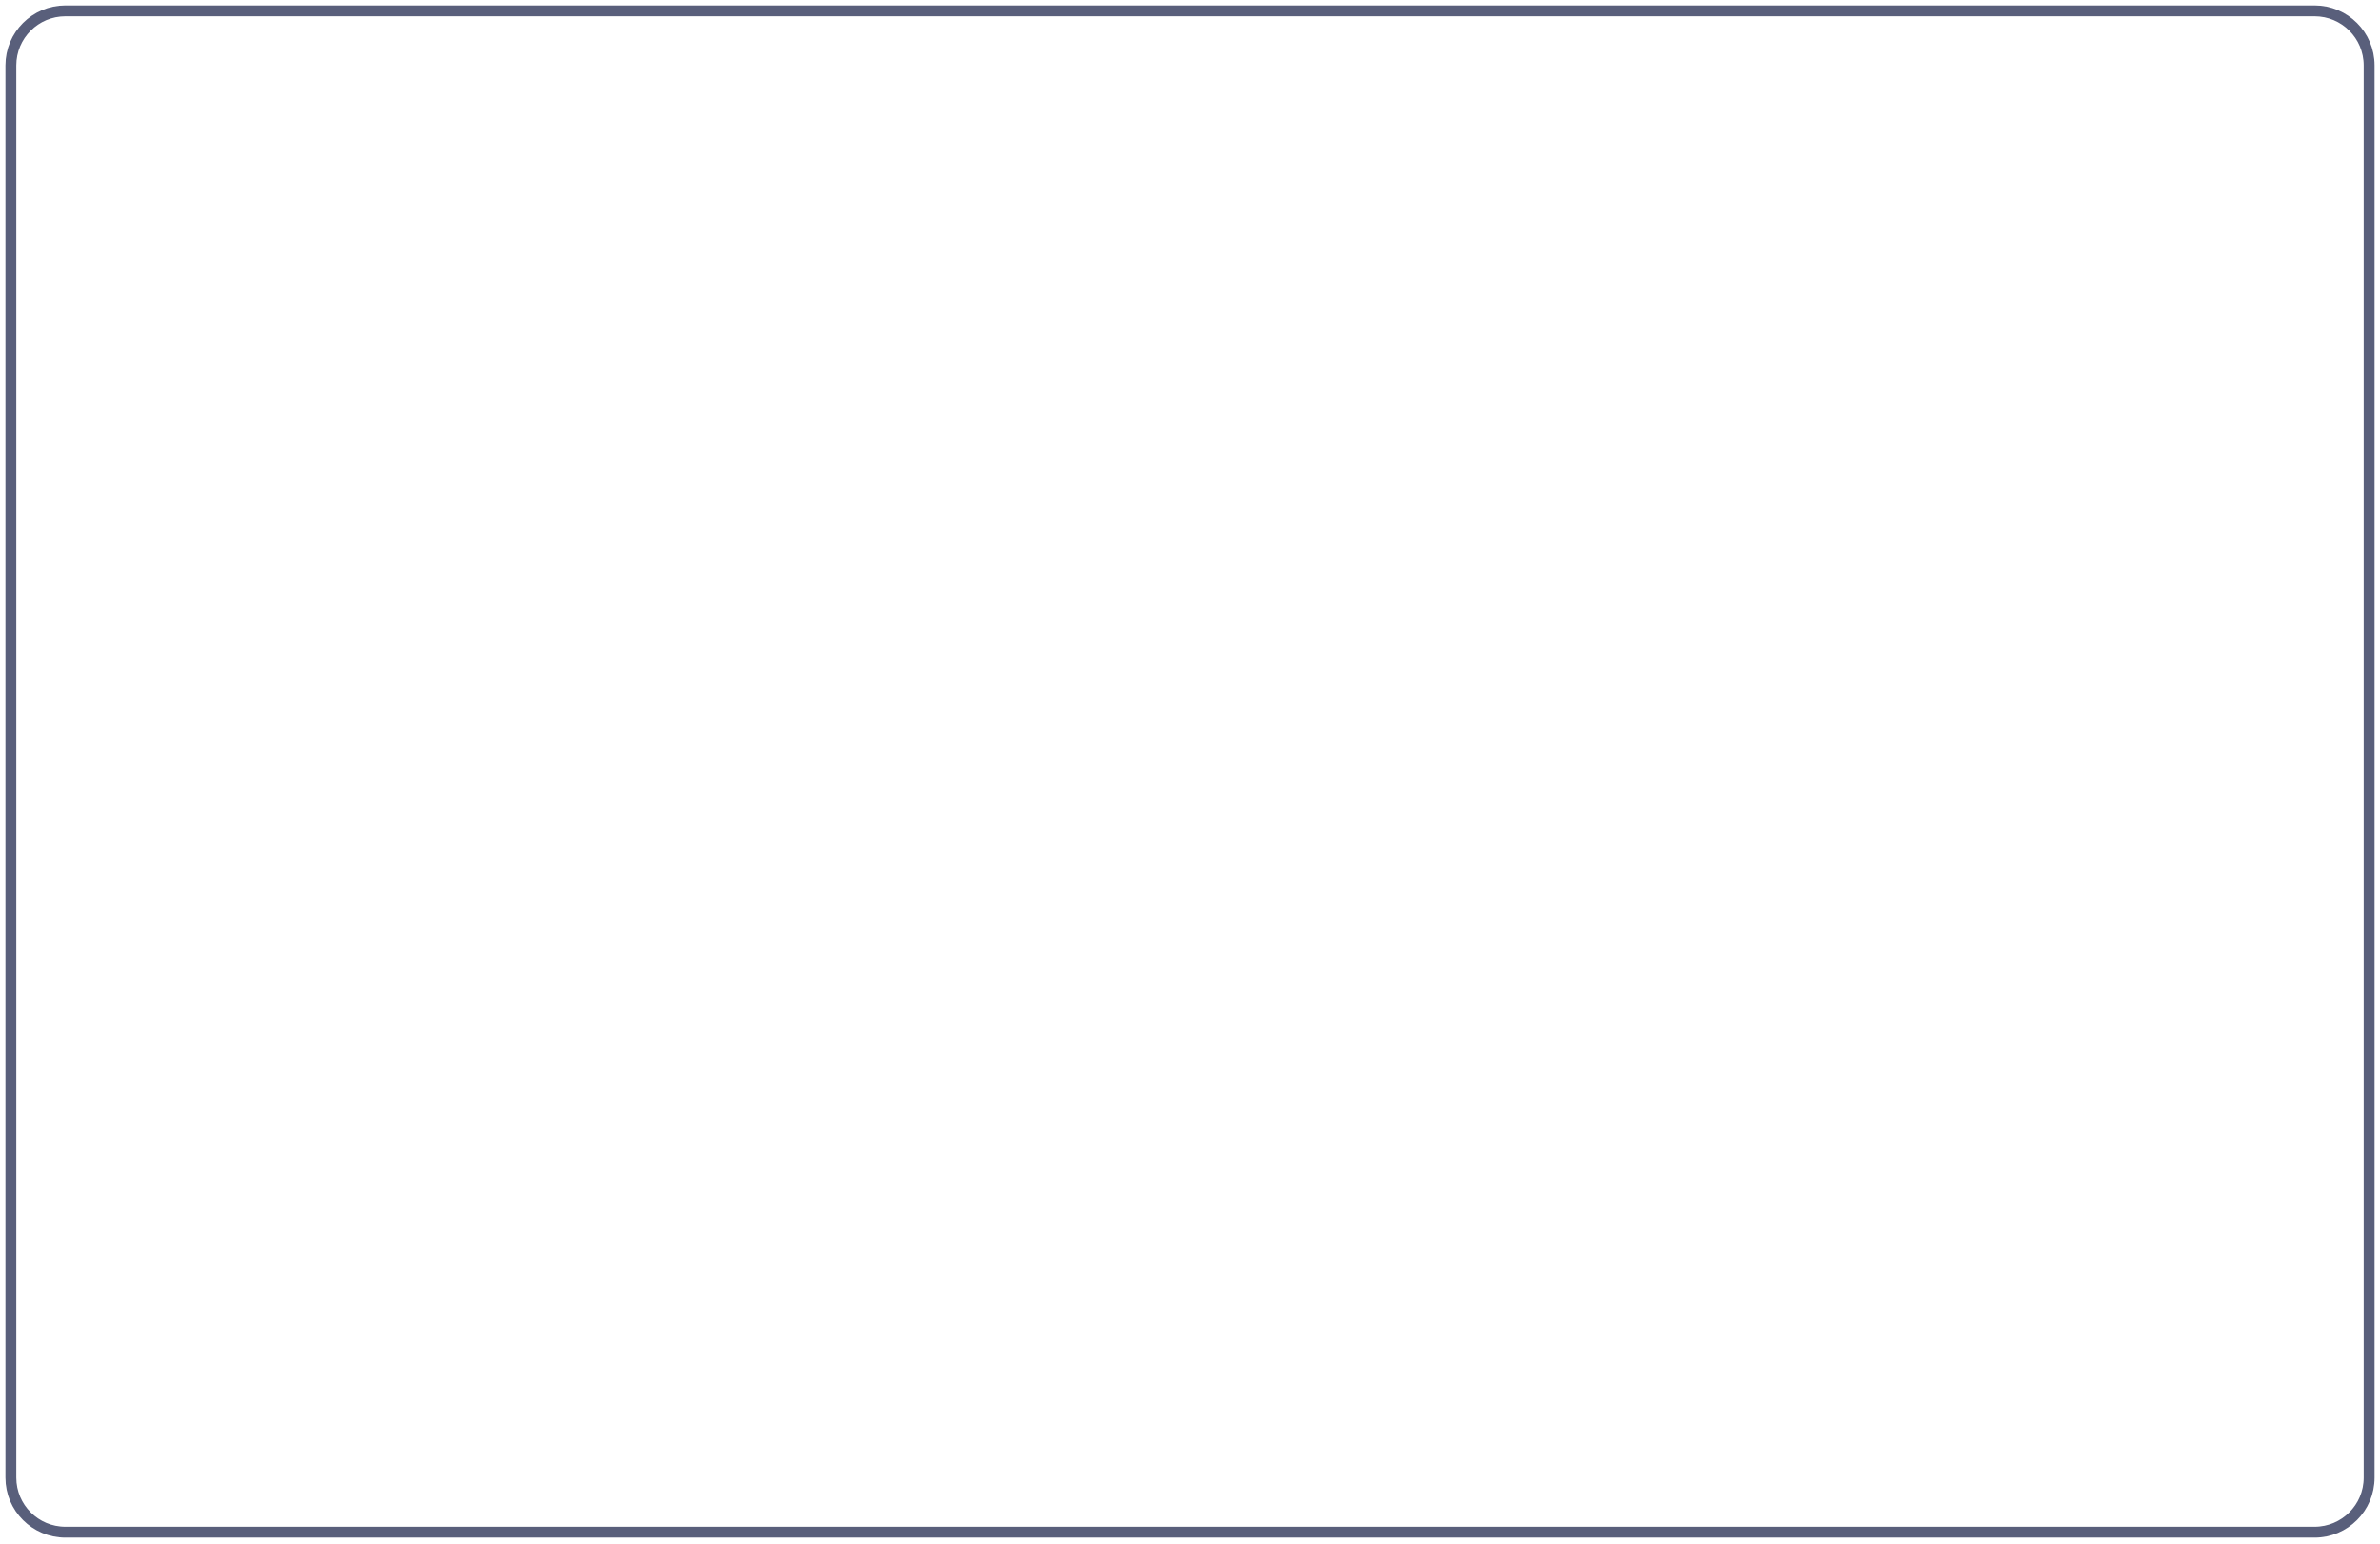
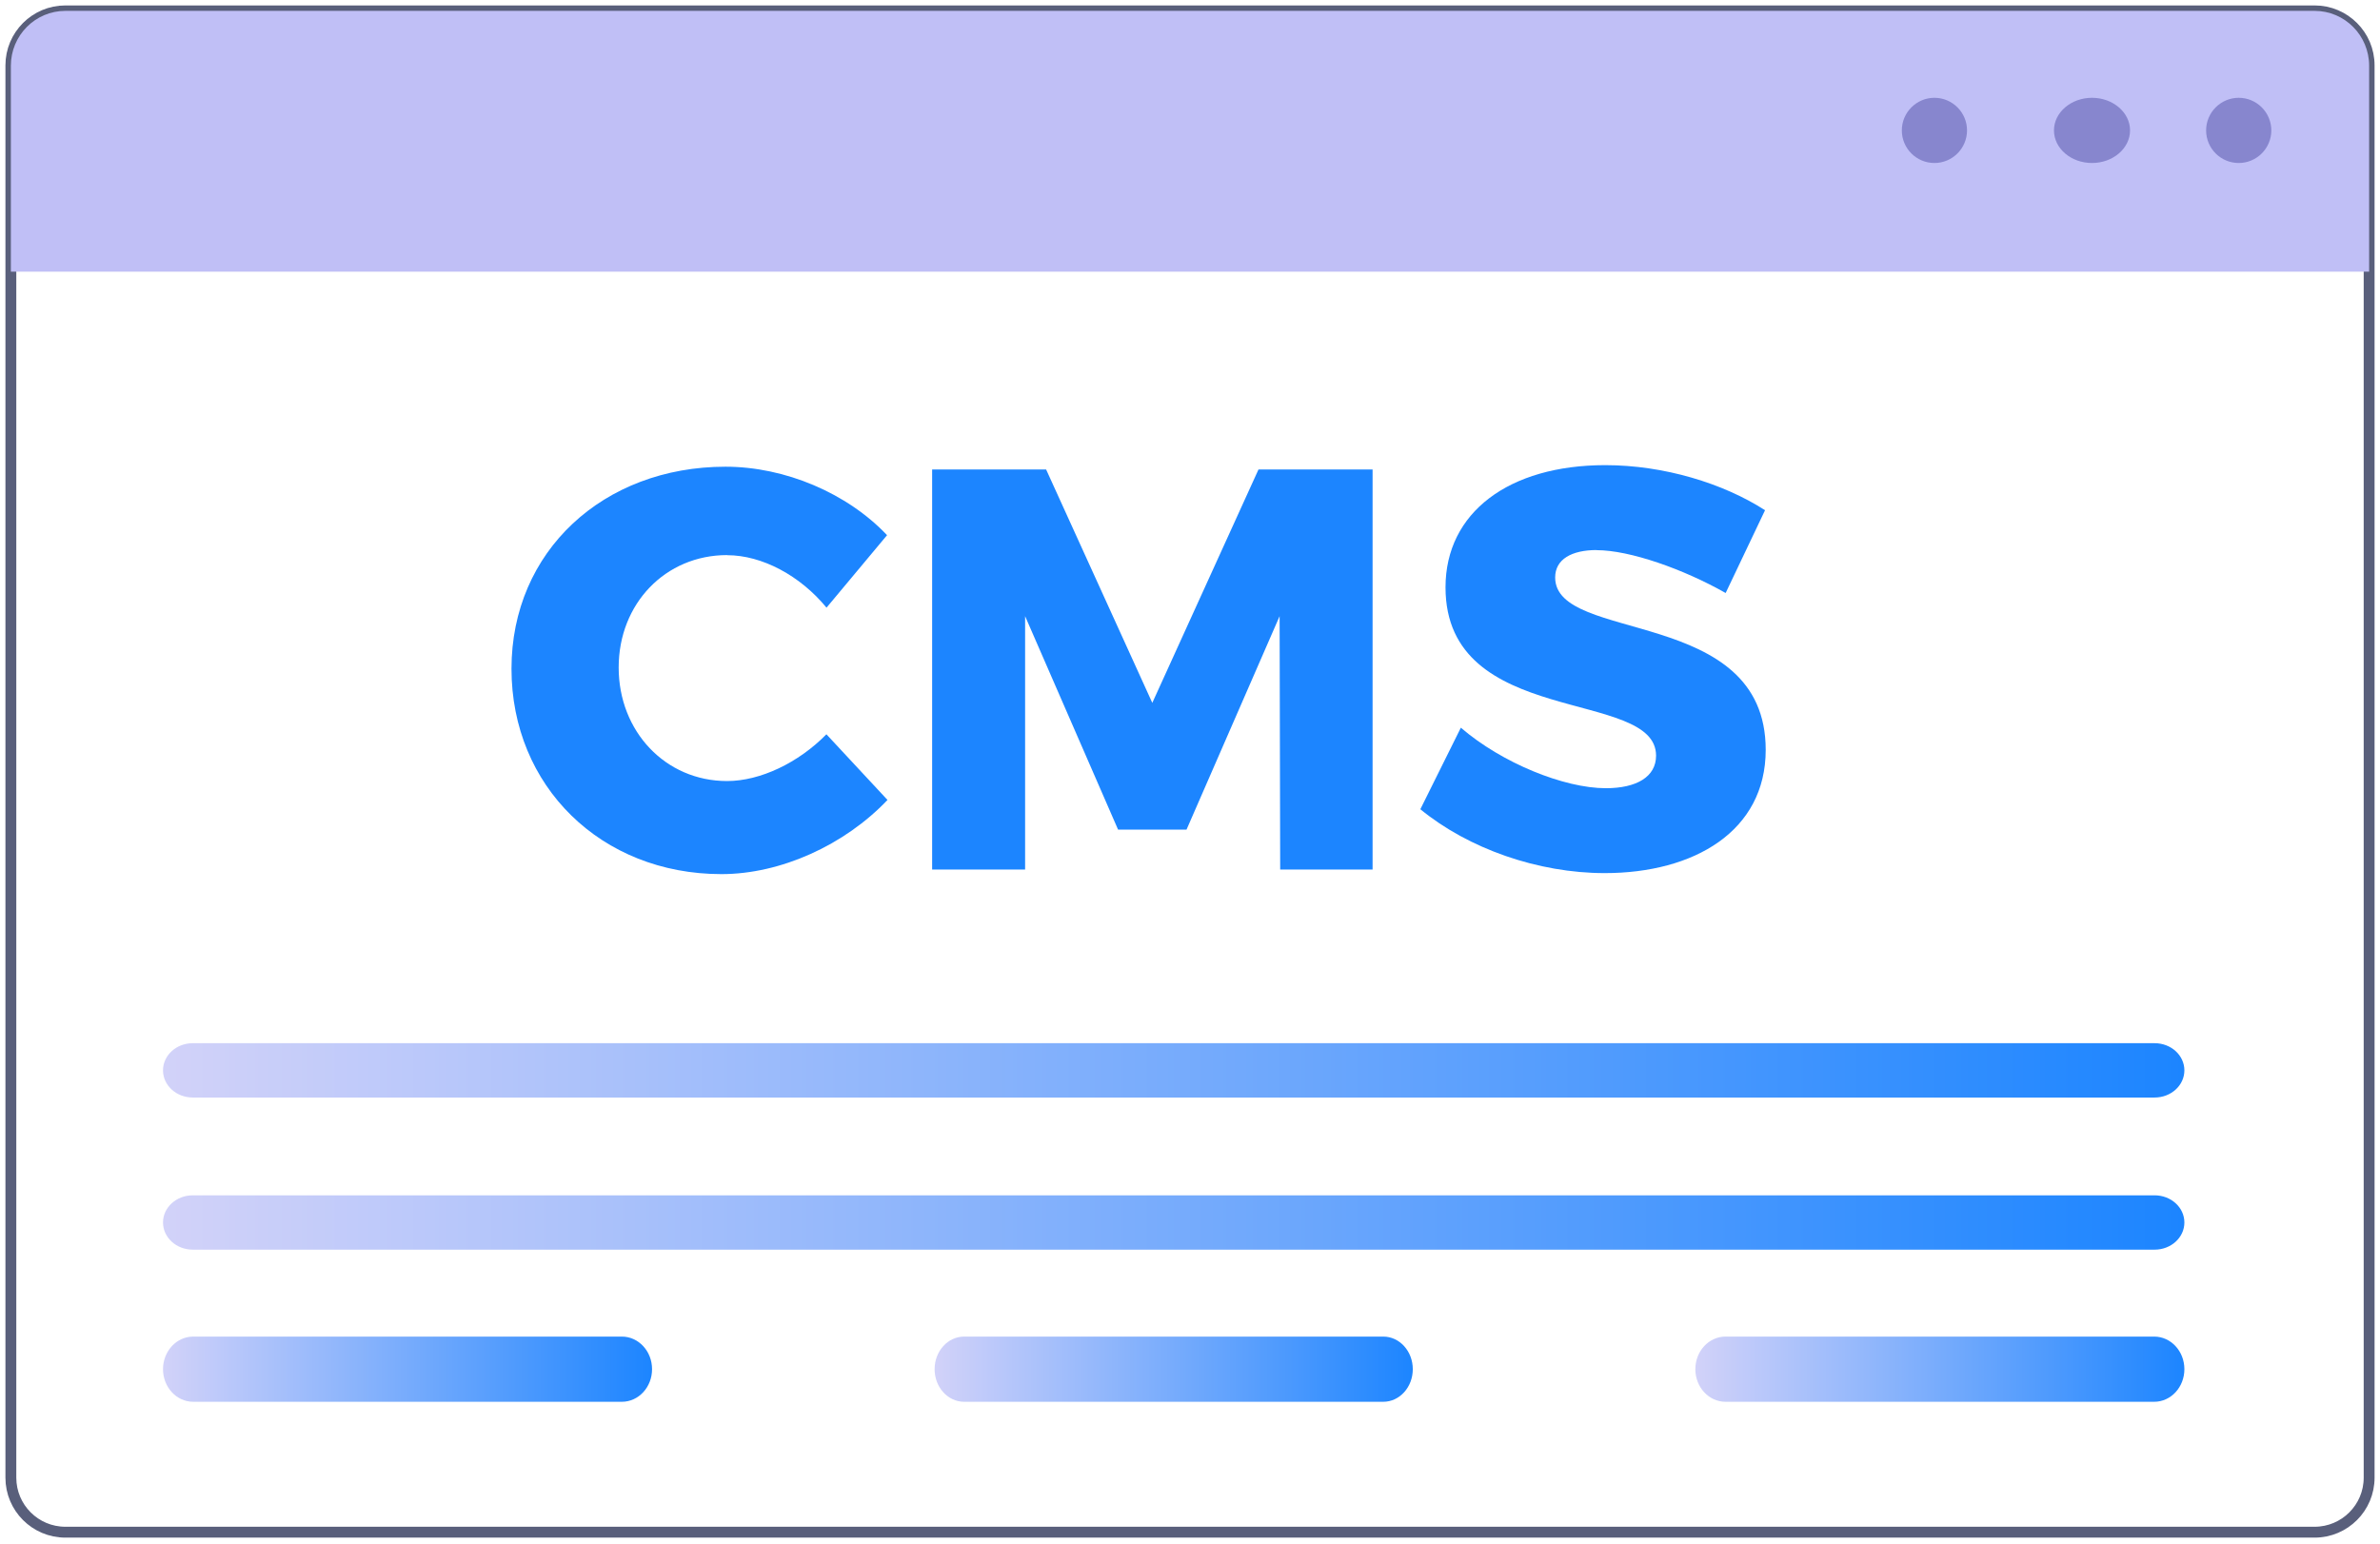
<svg xmlns="http://www.w3.org/2000/svg" width="219" height="142" viewBox="0 0 219 142" fill="none">
  <path d="M212.982 1H6.018C3.247 1 1 3.246 1 6.016V135.984C1 138.754 3.247 141 6.018 141H212.982C215.753 141 218 138.754 218 135.984V6.016C218 3.246 215.753 1 212.982 1Z" stroke="#595F7B" stroke-linecap="round" stroke-linejoin="round" />
+   <path d="M218 6.051V25H1V6.051C1 3.261 3.246 1 6.018 1H212.982C215.754 1 218 3.261 218 6.051Z" fill="url(#paint0_linear_59_103)" />
+   <path d="M203 12C203 13.662 204.347 15 206 15C207.653 15 209 13.653 209 12C209 10.347 207.653 9 206 9C204.347 9 203 10.347 203 12Z" fill="#8786CE" />
+   <path d="M189 12C189 13.662 190.571 15 192.5 15C194.429 15 196 13.653 196 12C196 10.347 194.429 9 192.5 9C190.571 9 189 10.347 189 12Z" fill="#8786CE" />
+   <path d="M175 12C175 13.662 176.347 15 178 15C179.653 15 181 13.653 181 12C181 10.347 179.653 9 178 9C176.347 9 175 10.347 175 12Z" fill="#8786CE" />
+   <path d="M66.903 51.082C61.231 51.082 56.928 55.55 56.928 61.428C56.928 67.306 61.231 71.876 66.903 71.876C69.95 71.876 73.471 70.198 76.044 67.573L81.665 73.616C77.722 77.765 71.844 80.441 66.388 80.441C55.311 80.441 47.066 72.35 47.066 61.541C47.066 50.732 55.517 42.949 66.759 42.949C72.225 42.949 77.948 45.368 81.624 49.249L76.054 55.92C73.635 52.976 70.125 51.092 66.913 51.092L66.903 51.082Z" fill="#1C85FF" />
+   <path d="M96.262 43.207L106.031 64.681L115.801 43.207H126.301V80.019H117.798L117.746 56.703L109.181 76.344H102.881L94.327 56.703V80.019H85.772V43.207H96.272H96.262Z" fill="#1C85FF" />
+   <path d="M146.93 50.618C144.624 50.618 143.101 51.463 143.101 53.141C143.101 59.235 162.475 55.766 162.475 69.004C162.475 76.509 155.855 80.348 147.661 80.348C141.516 80.348 135.113 78.094 130.696 74.47L134.423 66.966C138.201 70.219 143.924 72.535 147.764 72.535C150.595 72.535 152.386 71.485 152.386 69.539C152.386 63.291 133.012 67.069 133.012 54.047C133.012 47.17 138.839 42.805 147.713 42.805C153.117 42.805 158.583 44.483 162.413 46.954L158.789 54.572C154.908 52.369 149.967 50.629 146.92 50.629L146.93 50.618Z" fill="#1C85FF" />
+   <path d="M198.261 101H17.739C16.225 101 15 99.882 15 98.5C15 97.118 16.225 96 17.739 96H198.261C199.775 96 201 97.118 201 98.5C201 99.882 199.775 101 198.261 101Z" fill="url(#paint1_linear_59_103)" />
+   <path d="M198.261 115H17.739C16.225 115 15 113.882 15 112.5C15 111.118 16.225 110 17.739 110H198.261C199.775 110 201 111.118 201 112.5C201 113.882 199.775 115 198.261 115Z" fill="url(#paint2_linear_59_103)" />
+   <path d="M57.221 129H17.779C16.243 129 15 127.658 15 126C15 124.342 16.243 123 17.779 123H57.221C58.757 123 60 124.342 60 126C60 127.658 58.757 129 57.221 129Z" fill="url(#paint3_linear_59_103)" />
+   <path d="M127.283 129H88.717C87.216 129 86 127.658 86 126C86 124.342 87.216 123 88.717 123H127.283C128.784 123 130 124.342 130 126C130 127.658 128.784 129 127.283 129Z" fill="url(#paint4_linear_59_103)" />
+   <path d="M198.221 129H158.779C157.243 129 156 127.658 156 126C156 124.342 157.243 123 158.779 123H198.221C199.757 123 201 124.342 201 126C201 127.658 199.757 129 198.221 129Z" fill="url(#paint5_linear_59_103)" />
+   <defs>
+     <linearGradient id="paint0_linear_59_103" x1="-142.893" y1="13.004" x2="-138.675" y2="13.004" gradientUnits="userSpaceOnUse">
+       <stop stop-color="#E9E9FD" />
+       <stop offset="0.36" stop-color="#D2D2F9" />
+       <stop offset="0.71" stop-color="#C4C3F6" />
+       <stop offset="1" stop-color="#C0BFF6" />
+     </linearGradient>
+     <linearGradient id="paint1_linear_59_103" x1="15.034" y1="98.5" x2="200.966" y2="98.5" gradientUnits="userSpaceOnUse">
+       <stop stop-color="#D2D2F9" />
+       <stop offset="1" stop-color="#1C85FF" />
+     </linearGradient>
+     <linearGradient id="paint2_linear_59_103" x1="15.034" y1="112.5" x2="200.966" y2="112.5" gradientUnits="userSpaceOnUse">
+       <stop stop-color="#D2D2F9" />
+       <stop offset="1" stop-color="#1C85FF" />
+     </linearGradient>
+     <linearGradient id="paint3_linear_59_103" x1="15.008" y1="126" x2="59.992" y2="126" gradientUnits="userSpaceOnUse">
+       <stop stop-color="#D2D2F9" />
+       <stop offset="1" stop-color="#1C85FF" />
+     </linearGradient>
+     <linearGradient id="paint4_linear_59_103" x1="86.008" y1="126" x2="129.992" y2="126" gradientUnits="userSpaceOnUse">
+       <stop stop-color="#D2D2F9" />
+       <stop offset="1" stop-color="#1C85FF" />
+     </linearGradient>
+     <linearGradient id="paint5_linear_59_103" x1="156.008" y1="126" x2="200.992" y2="126" gradientUnits="userSpaceOnUse">
+       <stop stop-color="#D2D2F9" />
+       <stop offset="1" stop-color="#1C85FF" />
+     </linearGradient>
+   </defs>
</svg>
